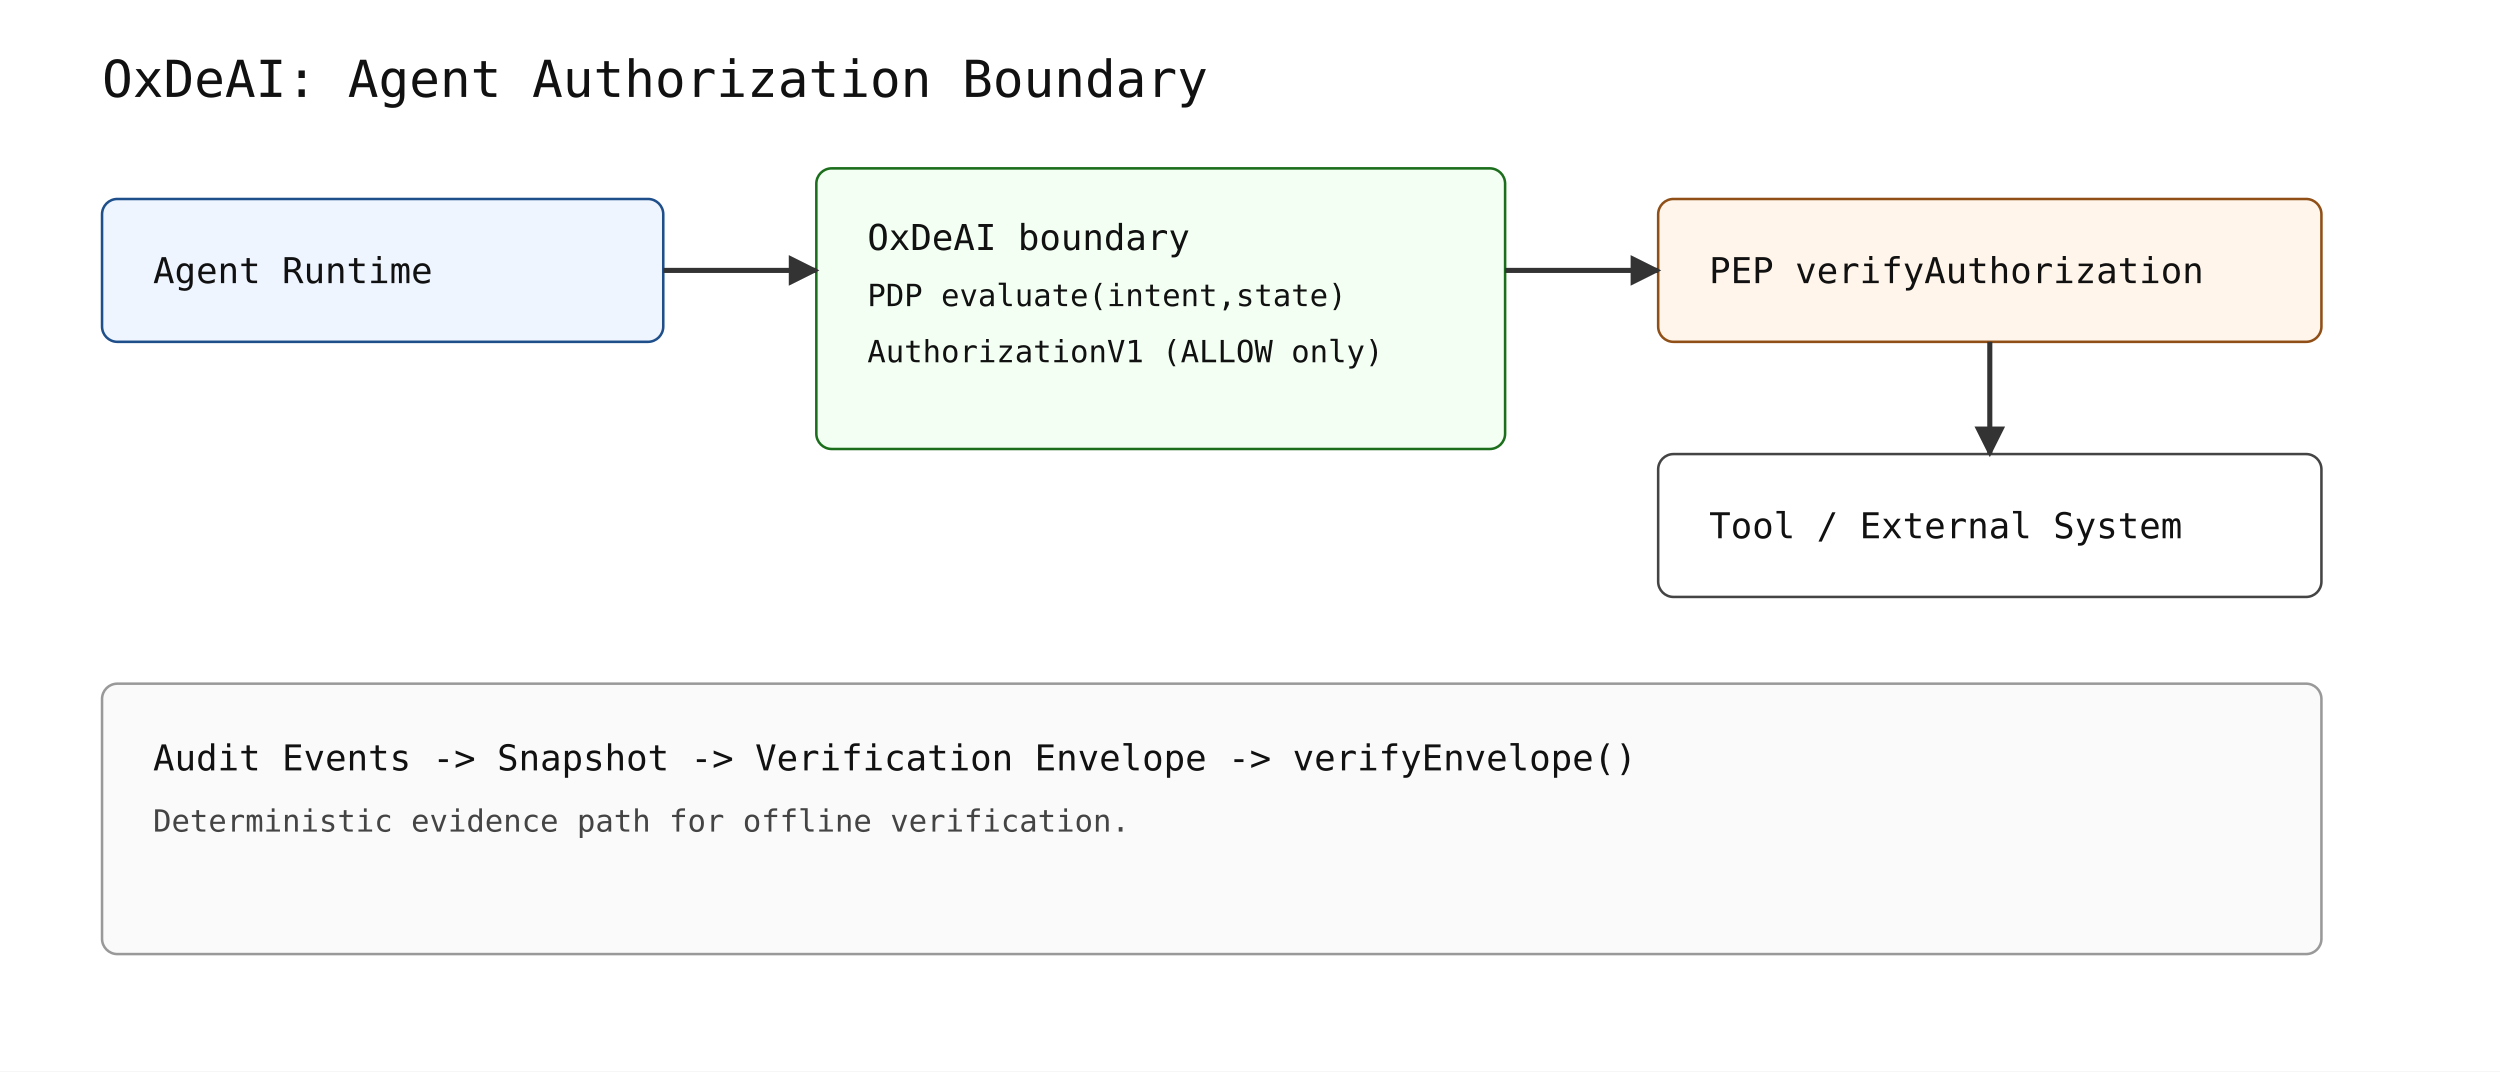
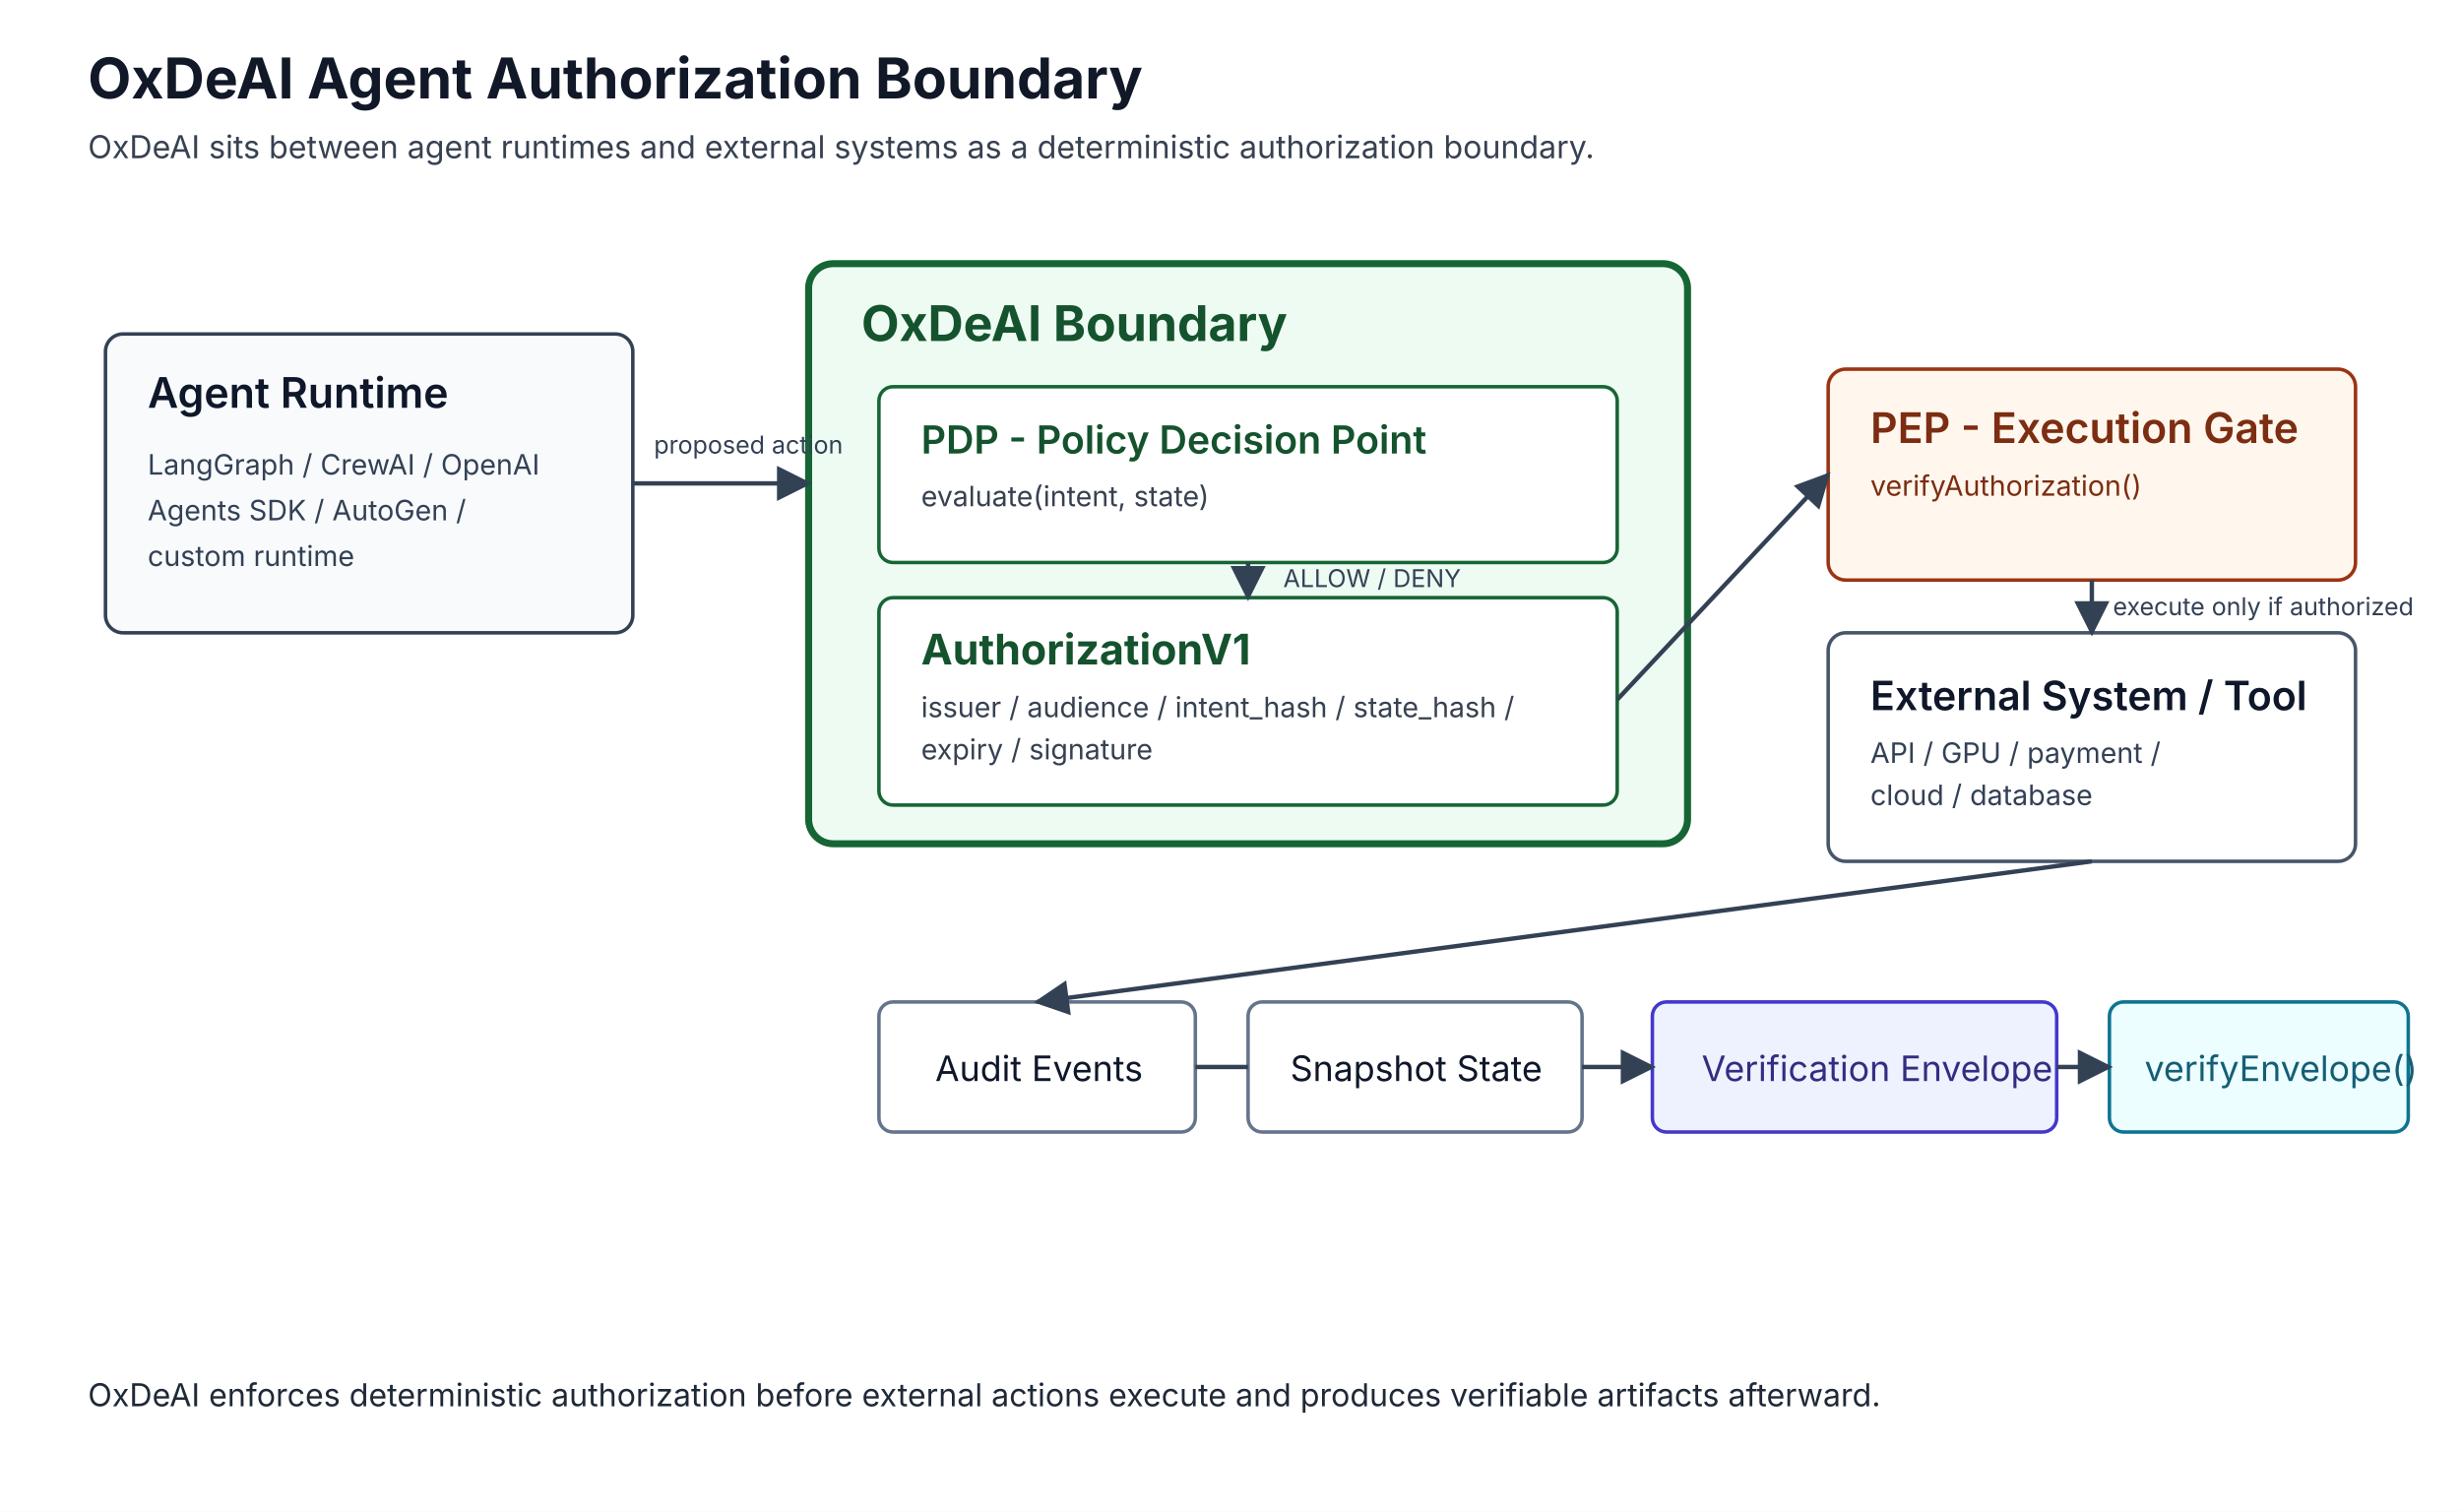
- <svg xmlns="http://www.w3.org/2000/svg" width="980" height="420" viewBox="0 0 980 420" role="img" aria-label="OxDeAI agent authorization boundary diagram">
-   <rect width="980" height="420" fill="#ffffff" />
-   <text x="40" y="38" font-family="monospace" font-size="20" fill="#111">OxDeAI: Agent Authorization Boundary</text>
-   <rect x="40" y="78" width="220" height="56" rx="6" fill="#eef5ff" stroke="#1f4f8b" />
-   <text x="60" y="111" font-family="monospace" font-size="14" fill="#111">Agent Runtime</text>
-   <rect x="320" y="66" width="270" height="110" rx="6" fill="#f2fff2" stroke="#1b6e1b" />
-   <text x="340" y="98" font-family="monospace" font-size="14" fill="#111">OxDeAI boundary</text>
-   <text x="340" y="120" font-family="monospace" font-size="12" fill="#111">PDP evaluate(intent,state)</text>
-   <text x="340" y="142" font-family="monospace" font-size="12" fill="#111">AuthorizationV1 (ALLOW only)</text>
-   <rect x="650" y="78" width="260" height="56" rx="6" fill="#fff5ea" stroke="#8f4f17" />
-   <text x="670" y="111" font-family="monospace" font-size="14" fill="#111">PEP verifyAuthorization</text>
-   <rect x="650" y="178" width="260" height="56" rx="6" fill="#ffffff" stroke="#444" />
-   <text x="670" y="211" font-family="monospace" font-size="14" fill="#111">Tool / External System</text>
-   <rect x="40" y="268" width="870" height="106" rx="6" fill="#fafafa" stroke="#999" />
-   <text x="60" y="302" font-family="monospace" font-size="14" fill="#111">Audit Events -&gt; Snapshot -&gt; Verification Envelope -&gt; verifyEnvelope()</text>
-   <text x="60" y="326" font-family="monospace" font-size="12" fill="#444">Deterministic evidence path for offline verification.</text>
-   <path d="M260 106 L320 106" stroke="#333" stroke-width="2" marker-end="url(#arrow)" />
-   <path d="M590 106 L650 106" stroke="#333" stroke-width="2" marker-end="url(#arrow)" />
-   <path d="M780 134 L780 178" stroke="#333" stroke-width="2" marker-end="url(#arrow)" />
+ <svg xmlns="http://www.w3.org/2000/svg" width="1400" height="860" viewBox="0 0 1400 860" role="img" aria-label="OxDeAI Agent Authorization Boundary">
+   <rect width="1400" height="860" fill="#ffffff" />
+   <text x="50" y="56" font-family="Inter, Arial, sans-serif" font-size="32" fill="#111827" font-weight="700">OxDeAI Agent Authorization Boundary</text>
+   <text x="50" y="90" font-family="Inter, Arial, sans-serif" font-size="18" fill="#374151">OxDeAI sits between agent runtimes and external systems as a deterministic authorization boundary.</text>
+   <rect x="60" y="190" width="300" height="170" rx="10" fill="#f8fafc" stroke="#334155" stroke-width="2" />
+   <text x="84" y="232" font-family="Inter, Arial, sans-serif" font-size="24" fill="#0f172a" font-weight="600">Agent Runtime</text>
+   <text x="84" y="270" font-family="Inter, Arial, sans-serif" font-size="16" fill="#334155">LangGraph / CrewAI / OpenAI</text>
+   <text x="84" y="296" font-family="Inter, Arial, sans-serif" font-size="16" fill="#334155">Agents SDK / AutoGen /</text>
+   <text x="84" y="322" font-family="Inter, Arial, sans-serif" font-size="16" fill="#334155">custom runtime</text>
+   <rect x="460" y="150" width="500" height="330" rx="14" fill="#eefbf3" stroke="#166534" stroke-width="4" />
+   <text x="490" y="194" font-family="Inter, Arial, sans-serif" font-size="28" fill="#14532d" font-weight="700">OxDeAI Boundary</text>
+   <rect x="500" y="220" width="420" height="100" rx="8" fill="#ffffff" stroke="#166534" stroke-width="2" />
+   <text x="524" y="258" font-family="Inter, Arial, sans-serif" font-size="22" fill="#14532d" font-weight="600">PDP - Policy Decision Point</text>
+   <text x="524" y="288" font-family="Inter, Arial, sans-serif" font-size="16" fill="#374151">evaluate(intent, state)</text>
+   <rect x="500" y="340" width="420" height="118" rx="8" fill="#ffffff" stroke="#166534" stroke-width="2" />
+   <text x="524" y="378" font-family="Inter, Arial, sans-serif" font-size="24" fill="#14532d" font-weight="700">AuthorizationV1</text>
+   <text x="524" y="408" font-family="Inter, Arial, sans-serif" font-size="16" fill="#374151">issuer / audience / intent_hash / state_hash /</text>
+   <text x="524" y="432" font-family="Inter, Arial, sans-serif" font-size="16" fill="#374151">expiry / signature</text>
+   <rect x="1040" y="210" width="300" height="120" rx="10" fill="#fff7ed" stroke="#9a3412" stroke-width="2" />
+   <text x="1064" y="252" font-family="Inter, Arial, sans-serif" font-size="24" fill="#7c2d12" font-weight="600">PEP - Execution Gate</text>
+   <text x="1064" y="282" font-family="Inter, Arial, sans-serif" font-size="16" fill="#7c2d12">verifyAuthorization()</text>
+   <rect x="1040" y="360" width="300" height="130" rx="10" fill="#ffffff" stroke="#475569" stroke-width="2" />
+   <text x="1064" y="404" font-family="Inter, Arial, sans-serif" font-size="23" fill="#0f172a" font-weight="600">External System / Tool</text>
+   <text x="1064" y="434" font-family="Inter, Arial, sans-serif" font-size="16" fill="#334155">API / GPU / payment /</text>
+   <text x="1064" y="458" font-family="Inter, Arial, sans-serif" font-size="16" fill="#334155">cloud / database</text>
+   <rect x="500" y="570" width="180" height="74" rx="8" fill="#ffffff" stroke="#64748b" stroke-width="2" />
+   <text x="532" y="615" font-family="Inter, Arial, sans-serif" font-size="20" fill="#0f172a">Audit Events</text>
+   <rect x="710" y="570" width="190" height="74" rx="8" fill="#ffffff" stroke="#64748b" stroke-width="2" />
+   <text x="734" y="615" font-family="Inter, Arial, sans-serif" font-size="20" fill="#0f172a">Snapshot State</text>
+   <rect x="940" y="570" width="230" height="74" rx="8" fill="#eef2ff" stroke="#4338ca" stroke-width="2" />
+   <text x="968" y="615" font-family="Inter, Arial, sans-serif" font-size="20" fill="#312e81">Verification Envelope</text>
+   <rect x="1200" y="570" width="170" height="74" rx="8" fill="#ecfeff" stroke="#0e7490" stroke-width="2" />
+   <text x="1220" y="615" font-family="Inter, Arial, sans-serif" font-size="20" fill="#155e75">verifyEnvelope()</text>
+   <text x="50" y="800" font-family="Inter, Arial, sans-serif" font-size="18" fill="#1f2937">OxDeAI enforces deterministic authorization before external actions execute and produces verifiable artifacts afterward.</text>
  <defs>
-     <marker id="arrow" viewBox="0 0 10 10" refX="9" refY="5" markerWidth="6" markerHeight="6" orient="auto-start-reverse">
-       <path d="M 0 0 L 10 5 L 0 10 z" fill="#333" />
+     <marker id="arrow" viewBox="0 0 10 10" refX="9" refY="5" markerWidth="8" markerHeight="8" orient="auto-start-reverse">
+       <path d="M 0 0 L 10 5 L 0 10 z" fill="#334155" />
    </marker>
  </defs>
+   <line x1="360" y1="275" x2="460" y2="275" stroke="#334155" stroke-width="2.5" marker-end="url(#arrow)" />
+   <text x="372" y="258" font-family="Inter, Arial, sans-serif" font-size="14" fill="#334155">proposed action</text>
+   <line x1="710" y1="320" x2="710" y2="340" stroke="#334155" stroke-width="2.5" marker-end="url(#arrow)" />
+   <text x="730" y="334" font-family="Inter, Arial, sans-serif" font-size="14" fill="#334155">ALLOW / DENY</text>
+   <line x1="920" y1="398" x2="1040" y2="270" stroke="#334155" stroke-width="2.5" marker-end="url(#arrow)" />
+   <line x1="1190" y1="330" x2="1190" y2="360" stroke="#334155" stroke-width="2.5" marker-end="url(#arrow)" />
+   <text x="1202" y="350" font-family="Inter, Arial, sans-serif" font-size="14" fill="#334155">execute only if authorized</text>
+   <line x1="1190" y1="490" x2="590" y2="570" stroke="#334155" stroke-width="2.5" marker-end="url(#arrow)" />
+   <line x1="680" y1="607" x2="710" y2="607" stroke="#334155" stroke-width="2.5" />
+   <line x1="900" y1="607" x2="940" y2="607" stroke="#334155" stroke-width="2.5" marker-end="url(#arrow)" />
+   <line x1="1170" y1="607" x2="1200" y2="607" stroke="#334155" stroke-width="2.5" marker-end="url(#arrow)" />
</svg>
